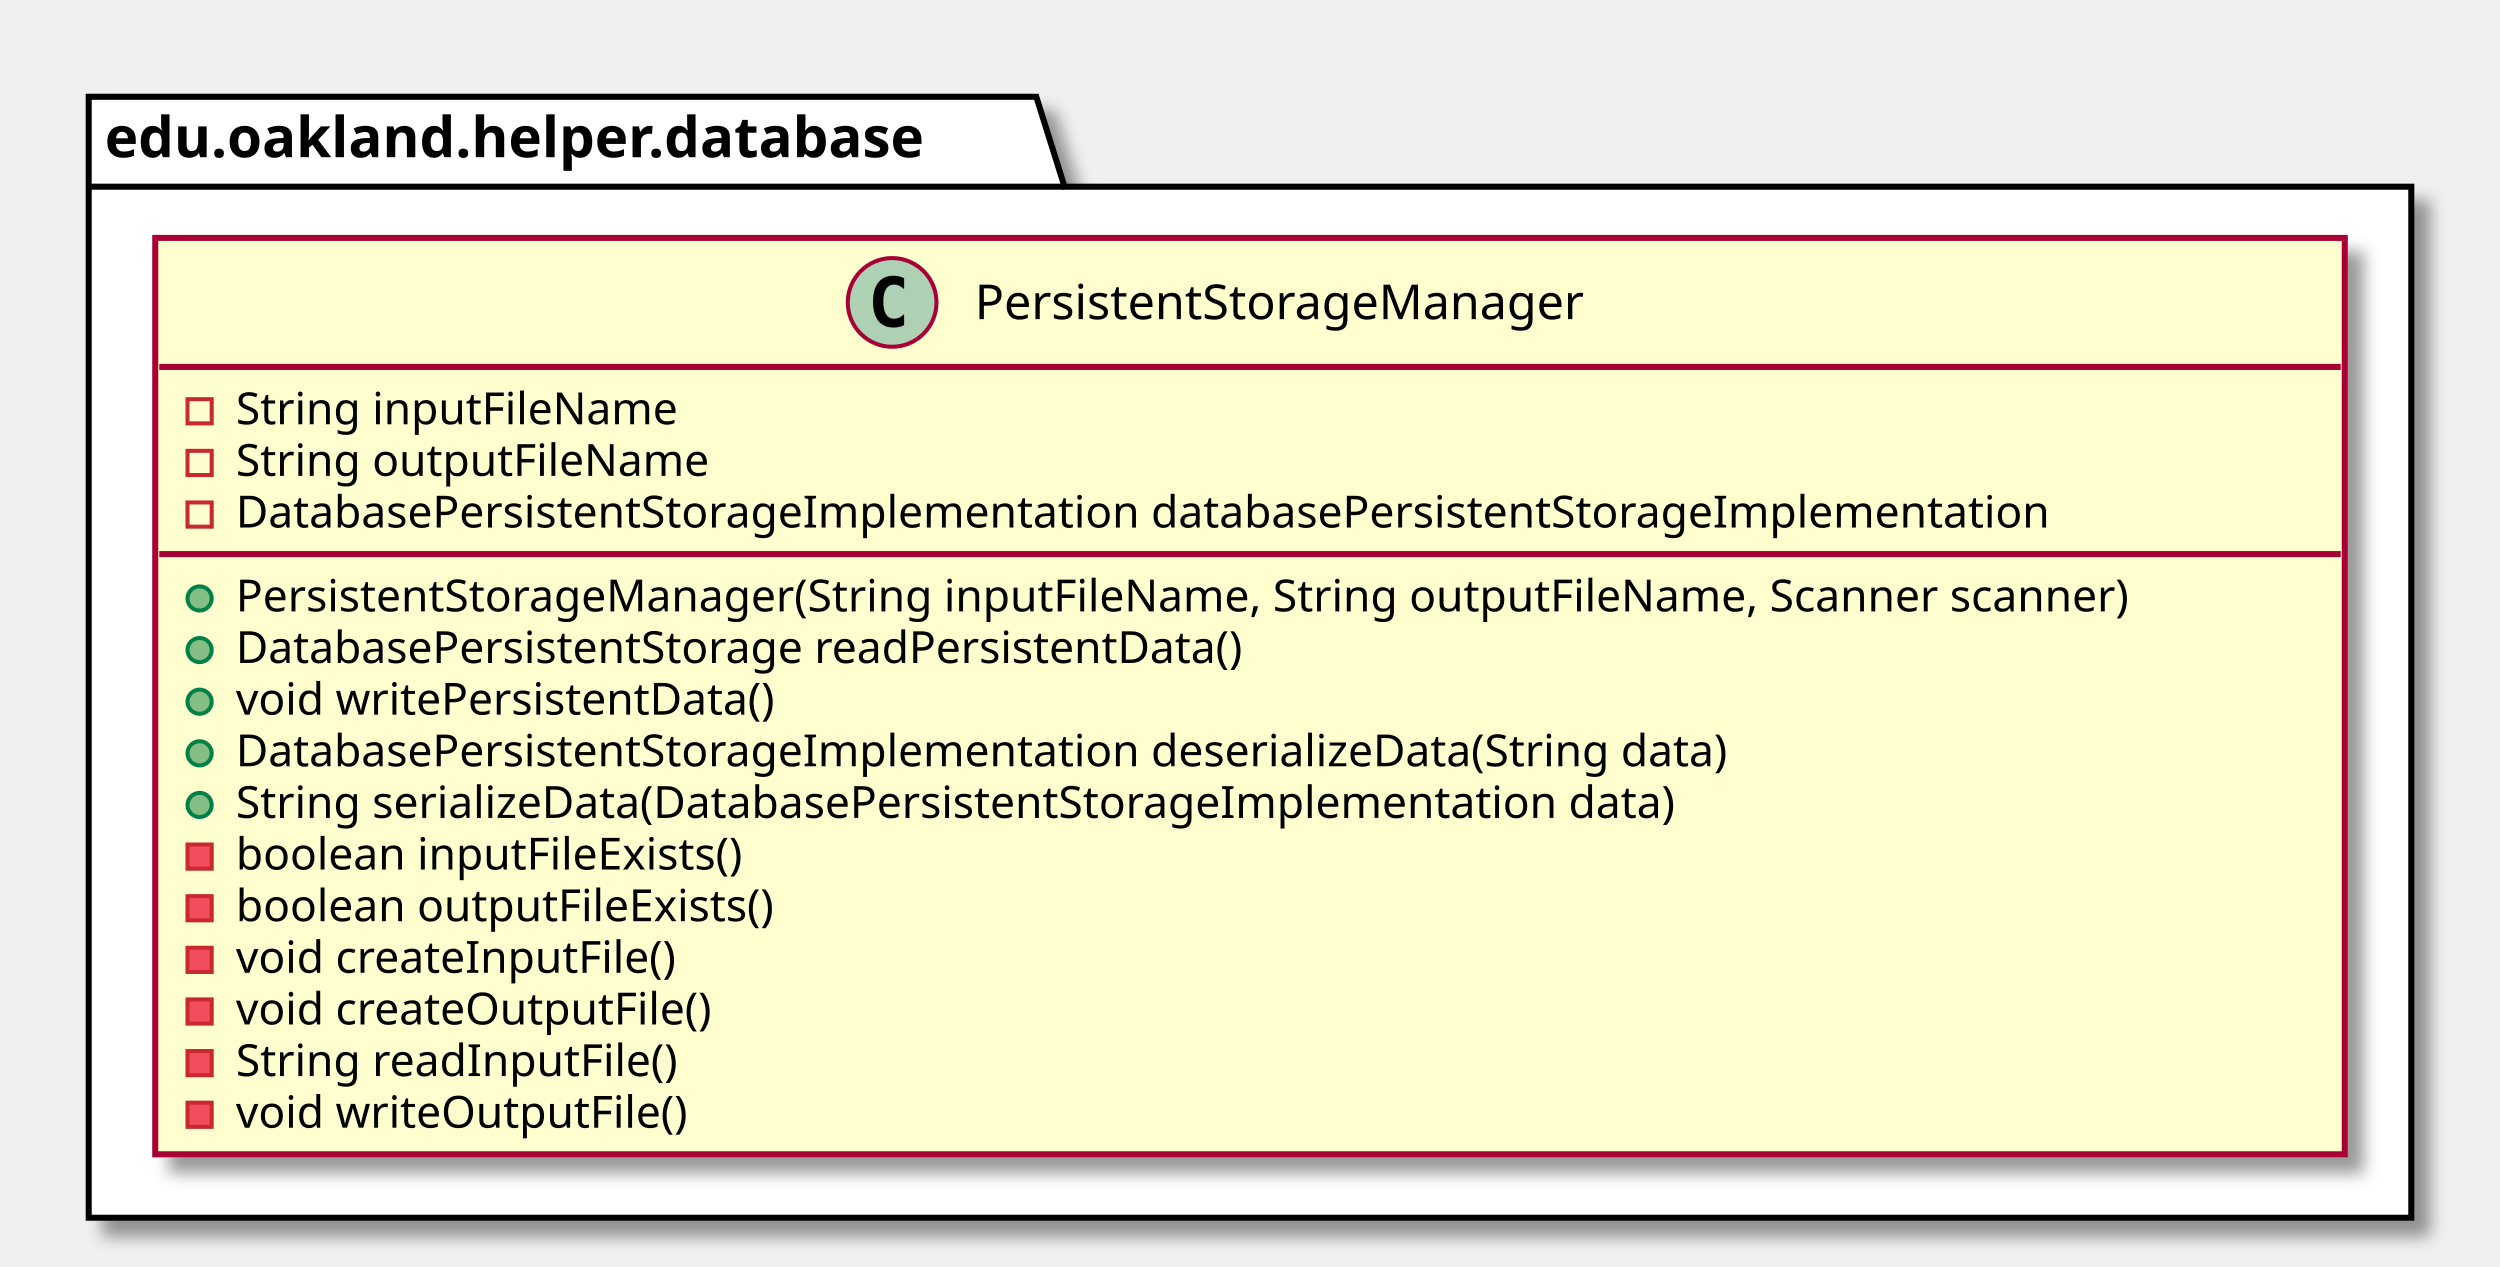
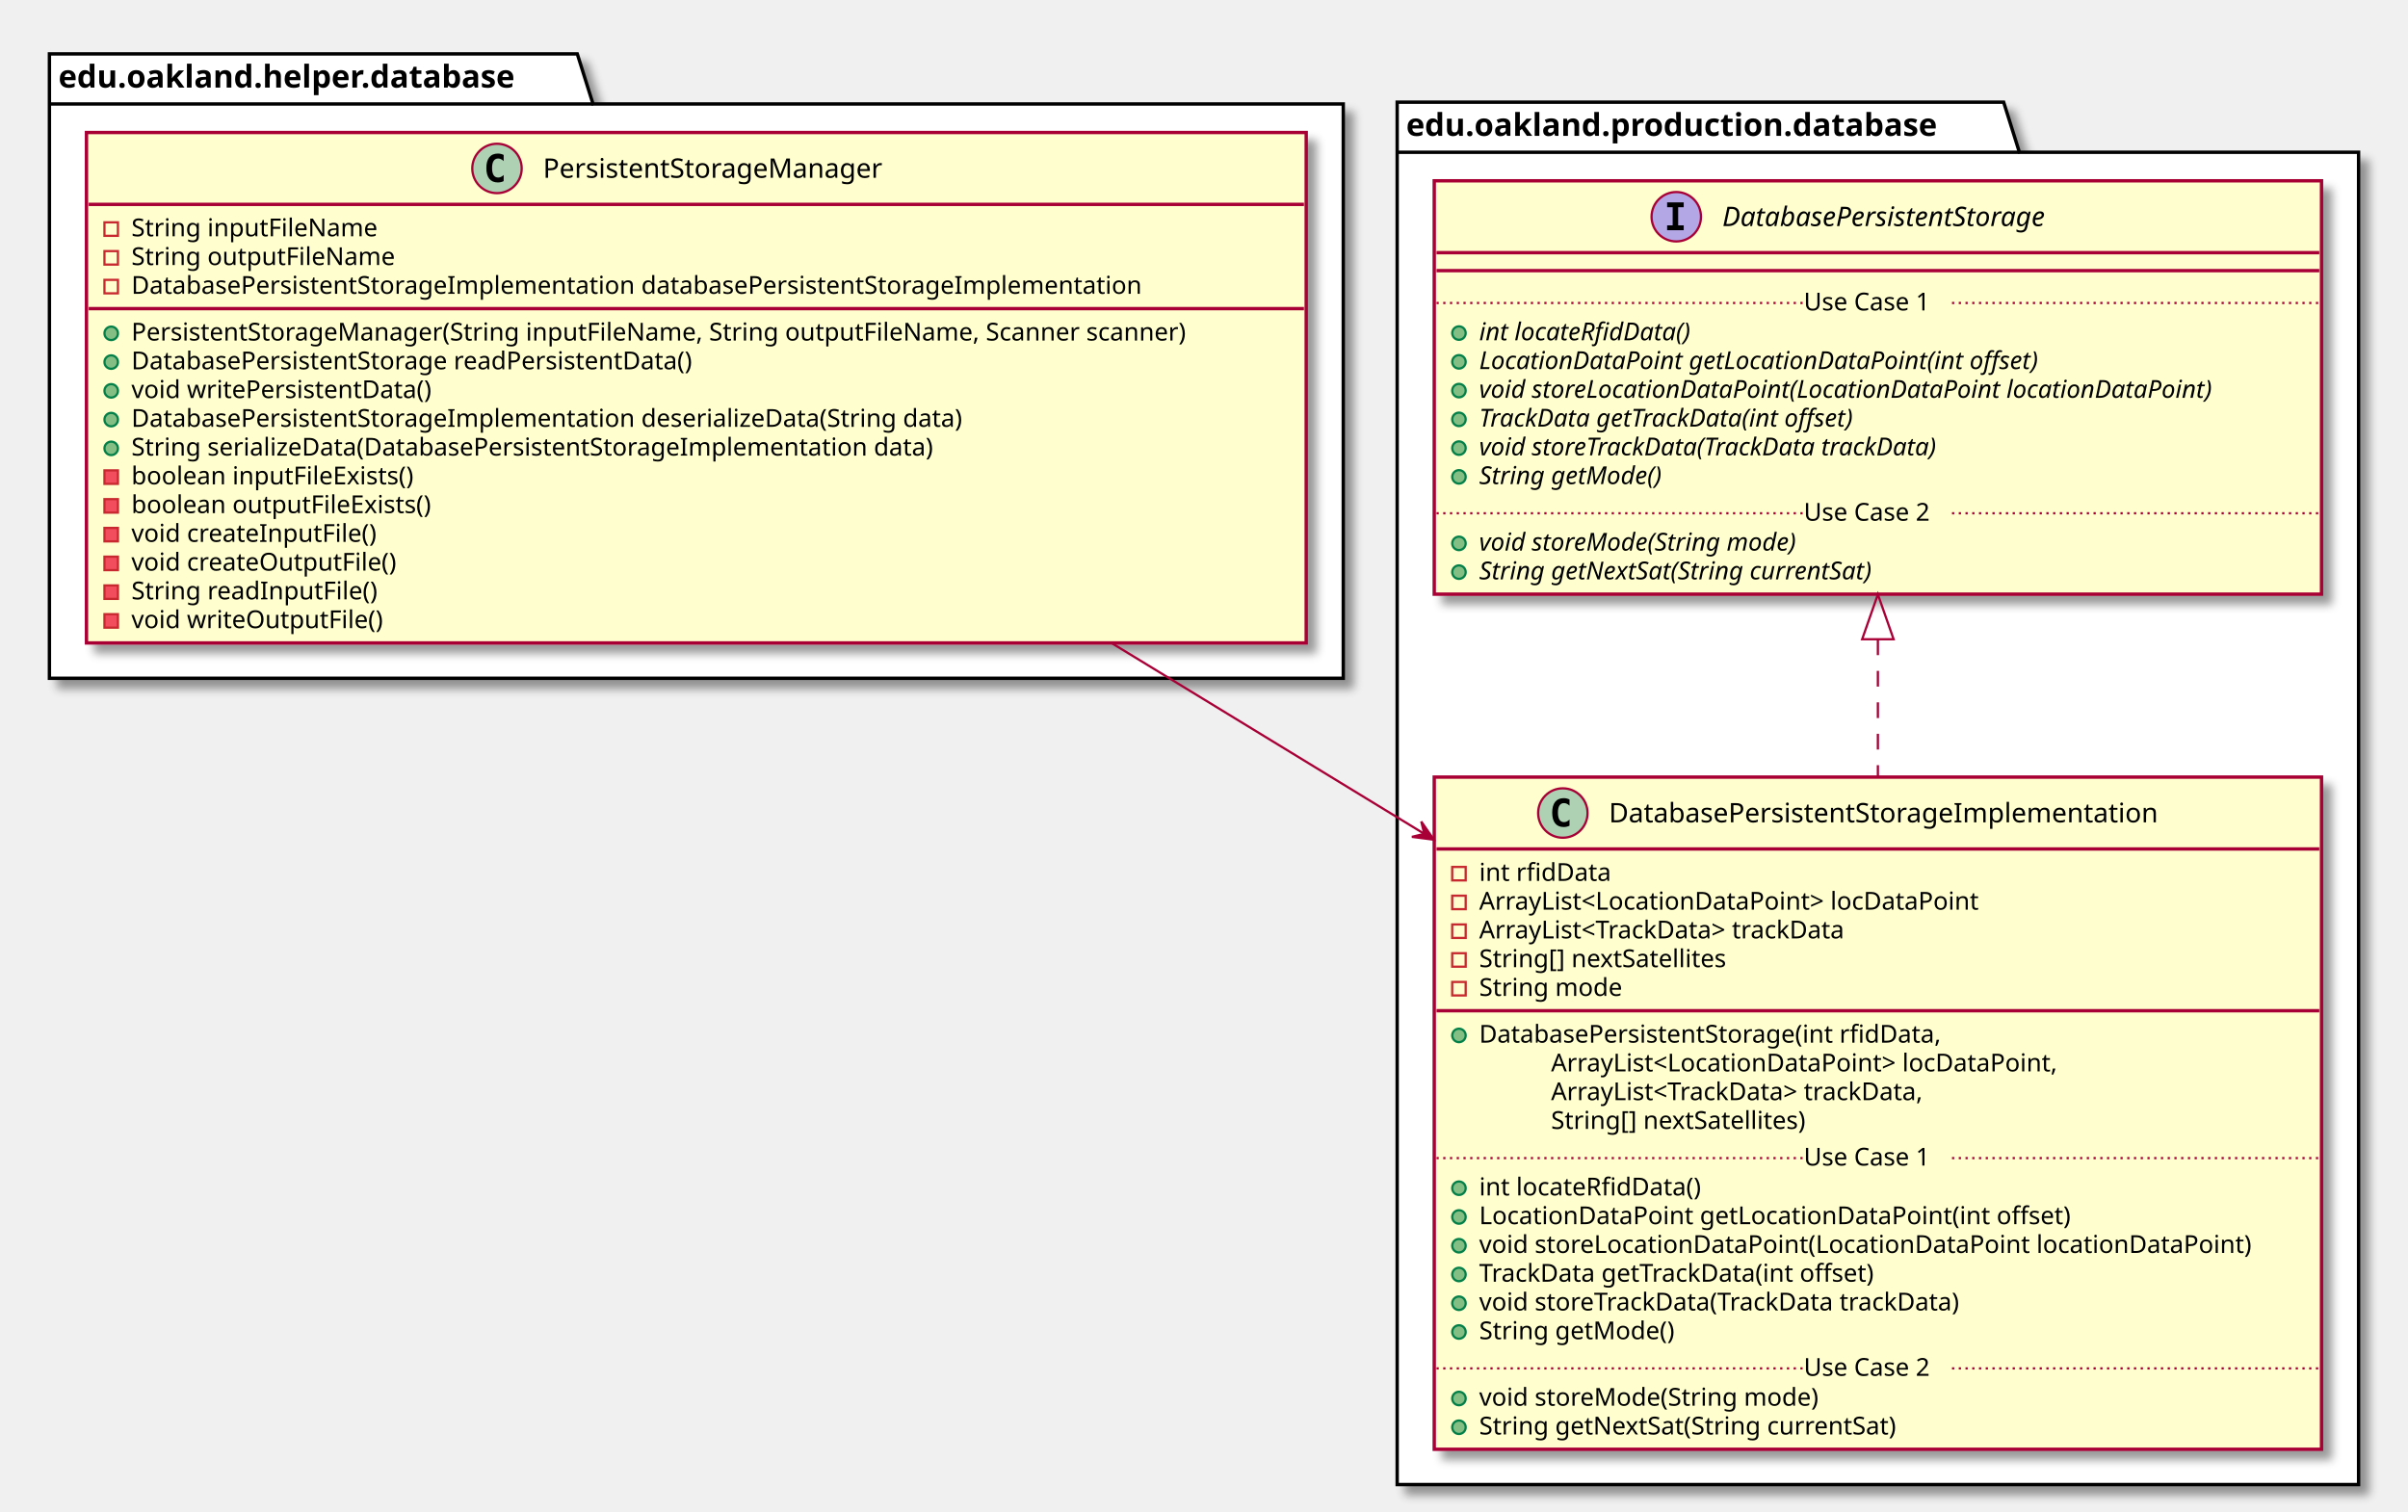
- <svg xmlns="http://www.w3.org/2000/svg" contentScriptType="application/ecmascript" contentStyleType="text/css" height="314px" preserveAspectRatio="none" style="width:620px;height:314px;" version="1.1" viewBox="0 0 620 314" width="620px" zoomAndPan="magnify">
+ <svg xmlns="http://www.w3.org/2000/svg" contentScriptType="application/ecmascript" contentStyleType="text/css" height="673px" preserveAspectRatio="none" style="width:1072px;height:673px;" version="1.1" viewBox="0 0 1072 673" width="1072px" zoomAndPan="magnify">
  <defs>
-     <filter height="300%" id="f1wp6qooo6g23r" width="300%" x="-1" y="-1">
+     <filter height="300%" id="frxh0npzzmk6c" width="300%" x="-1" y="-1">
      <feGaussianBlur result="blurOut" stdDeviation="2.0" />
      <feColorMatrix in="blurOut" result="blurOut2" type="matrix" values="0 0 0 0 0 0 0 0 0 0 0 0 0 0 0 0 0 0 .4 0" />
      <feOffset dx="4.0" dy="4.0" in="blurOut2" result="blurOut3" />
      <feBlend in="SourceGraphic" in2="blurOut3" mode="normal" />
    </filter>
  </defs>
  <g>
-     <polygon fill="#FFFFFF" filter="url(#f1wp6qooo6g23r)" points="22,24,257,24,264,46.297,598,46.297,598,302,22,302,22,24" style="stroke: #000000; stroke-width: 1.5;" />
+     <polygon fill="#FFFFFF" filter="url(#frxh0npzzmk6c)" points="22,24,257,24,264,46.297,598,46.297,598,302,22,302,22,24" style="stroke: #000000; stroke-width: 1.5;" />
    <line style="stroke: #000000; stroke-width: 1.5;" x1="22" x2="264" y1="46.297" y2="46.297" />
    <text fill="#000000" font-family="sans-serif" font-size="14" font-weight="bold" lengthAdjust="spacingAndGlyphs" textLength="229" x="26" y="38.995">edu.oakland.helper.database</text>
-     <rect fill="#FEFECE" filter="url(#f1wp6qooo6g23r)" height="227.266" id="PersistentStorageManager" style="stroke: #A80036; stroke-width: 1.5;" width="543" x="38.5" y="59" />
+     <polygon fill="#FFFFFF" filter="url(#frxh0npzzmk6c)" points="622,45.5,892,45.5,899,67.797,1050,67.797,1050,661,622,661,622,45.5" style="stroke: #000000; stroke-width: 1.5;" />
+     <line style="stroke: #000000; stroke-width: 1.5;" x1="622" x2="899" y1="67.797" y2="67.797" />
+     <text fill="#000000" font-family="sans-serif" font-size="14" font-weight="bold" lengthAdjust="spacingAndGlyphs" textLength="264" x="626" y="60.495">edu.oakland.production.database</text>
+     <rect fill="#FEFECE" filter="url(#frxh0npzzmk6c)" height="227.266" id="PersistentStorageManager" style="stroke: #A80036; stroke-width: 1.5;" width="543" x="38.5" y="59" />
    <ellipse cx="221.25" cy="75" fill="#ADD1B2" rx="11" ry="11" style="stroke: #A80036; stroke-width: 1.0;" />
    <path d="M224.219,80.641 Q223.641,80.938 223,81.078 Q222.359,81.234 221.656,81.234 Q219.156,81.234 217.828,79.594 Q216.516,77.938 216.516,74.812 Q216.516,71.688 217.828,70.031 Q219.156,68.375 221.656,68.375 Q222.359,68.375 223,68.531 Q223.656,68.688 224.219,68.984 L224.219,71.703 Q223.594,71.125 223,70.859 Q222.406,70.578 221.781,70.578 Q220.438,70.578 219.75,71.656 Q219.062,72.719 219.062,74.812 Q219.062,76.906 219.75,77.984 Q220.438,79.047 221.781,79.047 Q222.406,79.047 223,78.781 Q223.594,78.5 224.219,77.922 L224.219,80.641 Z " />
    <text fill="#000000" font-family="sans-serif" font-size="12" lengthAdjust="spacingAndGlyphs" textLength="169" x="241.75" y="79.154">PersistentStorageManager</text>
    <line style="stroke: #A80036; stroke-width: 1.5;" x1="39.5" x2="580.5" y1="91" y2="91" />
    <rect fill="none" height="6" style="stroke: #C82930; stroke-width: 1.0;" width="6" x="46.5" y="99" />
    <text fill="#000000" font-family="sans-serif" font-size="11" lengthAdjust="spacingAndGlyphs" textLength="118" x="58.5" y="105.21">String inputFileName</text>
    <rect fill="none" height="6" style="stroke: #C82930; stroke-width: 1.0;" width="6" x="46.5" y="111.805" />
    <text fill="#000000" font-family="sans-serif" font-size="11" lengthAdjust="spacingAndGlyphs" textLength="126" x="58.5" y="118.015">String outputFileName</text>
    <rect fill="none" height="6" style="stroke: #C82930; stroke-width: 1.0;" width="6" x="46.5" y="124.609" />
    <text fill="#000000" font-family="sans-serif" font-size="11" lengthAdjust="spacingAndGlyphs" textLength="493" x="58.5" y="130.82">DatabasePersistentStorageImplementation databasePersistentStorageImplementation</text>
    <line style="stroke: #A80036; stroke-width: 1.5;" x1="39.5" x2="580.5" y1="137.414" y2="137.414" />
    <ellipse cx="49.5" cy="148.414" fill="#84BE84" rx="3" ry="3" style="stroke: #038048; stroke-width: 1.0;" />
    <text fill="#000000" font-family="sans-serif" font-size="11" lengthAdjust="spacingAndGlyphs" textLength="517" x="58.5" y="151.625">PersistentStorageManager(String inputFileName, String outputFileName, Scanner scanner)</text>
    <ellipse cx="49.5" cy="161.219" fill="#84BE84" rx="3" ry="3" style="stroke: #038048; stroke-width: 1.0;" />
    <text fill="#000000" font-family="sans-serif" font-size="11" lengthAdjust="spacingAndGlyphs" textLength="279" x="58.5" y="164.429">DatabasePersistentStorage readPersistentData()</text>
    <ellipse cx="49.5" cy="174.023" fill="#84BE84" rx="3" ry="3" style="stroke: #038048; stroke-width: 1.0;" />
    <text fill="#000000" font-family="sans-serif" font-size="11" lengthAdjust="spacingAndGlyphs" textLength="147" x="58.5" y="177.234">void writePersistentData()</text>
    <ellipse cx="49.5" cy="186.828" fill="#84BE84" rx="3" ry="3" style="stroke: #038048; stroke-width: 1.0;" />
    <text fill="#000000" font-family="sans-serif" font-size="11" lengthAdjust="spacingAndGlyphs" textLength="407" x="58.5" y="190.039">DatabasePersistentStorageImplementation deserializeData(String data)</text>
    <ellipse cx="49.5" cy="199.633" fill="#84BE84" rx="3" ry="3" style="stroke: #038048; stroke-width: 1.0;" />
    <text fill="#000000" font-family="sans-serif" font-size="11" lengthAdjust="spacingAndGlyphs" textLength="393" x="58.5" y="202.843">String serializeData(DatabasePersistentStorageImplementation data)</text>
    <rect fill="#F24D5C" height="6" style="stroke: #C82930; stroke-width: 1.0;" width="6" x="46.5" y="209.438" />
    <text fill="#000000" font-family="sans-serif" font-size="11" lengthAdjust="spacingAndGlyphs" textLength="138" x="58.5" y="215.648">boolean inputFileExists()</text>
    <rect fill="#F24D5C" height="6" style="stroke: #C82930; stroke-width: 1.0;" width="6" x="46.5" y="222.242" />
    <text fill="#000000" font-family="sans-serif" font-size="11" lengthAdjust="spacingAndGlyphs" textLength="146" x="58.5" y="228.453">boolean outputFileExists()</text>
    <rect fill="#F24D5C" height="6" style="stroke: #C82930; stroke-width: 1.0;" width="6" x="46.5" y="235.047" />
    <text fill="#000000" font-family="sans-serif" font-size="11" lengthAdjust="spacingAndGlyphs" textLength="118" x="58.5" y="241.257">void createInputFile()</text>
    <rect fill="#F24D5C" height="6" style="stroke: #C82930; stroke-width: 1.0;" width="6" x="46.5" y="247.852" />
    <text fill="#000000" font-family="sans-serif" font-size="11" lengthAdjust="spacingAndGlyphs" textLength="128" x="58.5" y="254.062">void createOutputFile()</text>
    <rect fill="#F24D5C" height="6" style="stroke: #C82930; stroke-width: 1.0;" width="6" x="46.5" y="260.656" />
    <text fill="#000000" font-family="sans-serif" font-size="11" lengthAdjust="spacingAndGlyphs" textLength="119" x="58.5" y="266.867">String readInputFile()</text>
    <rect fill="#F24D5C" height="6" style="stroke: #C82930; stroke-width: 1.0;" width="6" x="46.5" y="273.461" />
    <text fill="#000000" font-family="sans-serif" font-size="11" lengthAdjust="spacingAndGlyphs" textLength="120" x="58.5" y="279.671">void writeOutputFile()</text>
+     <rect fill="#FEFECE" filter="url(#frxh0npzzmk6c)" height="299.289" id="DatabasePersistentStorageImplementation" style="stroke: #A80036; stroke-width: 1.5;" width="395" x="638.5" y="346" />
+     <ellipse cx="695.75" cy="362" fill="#ADD1B2" rx="11" ry="11" style="stroke: #A80036; stroke-width: 1.0;" />
+     <path d="M698.719,367.641 Q698.141,367.938 697.5,368.078 Q696.859,368.234 696.156,368.234 Q693.656,368.234 692.328,366.594 Q691.016,364.938 691.016,361.812 Q691.016,358.688 692.328,357.031 Q693.656,355.375 696.156,355.375 Q696.859,355.375 697.5,355.531 Q698.156,355.688 698.719,355.984 L698.719,358.703 Q698.094,358.125 697.5,357.859 Q696.906,357.578 696.281,357.578 Q694.938,357.578 694.25,358.656 Q693.562,359.719 693.562,361.812 Q693.562,363.906 694.25,364.984 Q694.938,366.047 696.281,366.047 Q696.906,366.047 697.5,365.781 Q698.094,365.5 698.719,364.922 L698.719,367.641 Z " />
+     <text fill="#000000" font-family="sans-serif" font-size="12" lengthAdjust="spacingAndGlyphs" textLength="272" x="716.25" y="366.154">DatabasePersistentStorageImplementation</text>
+     <line style="stroke: #A80036; stroke-width: 1.5;" x1="639.5" x2="1032.5" y1="378" y2="378" />
+     <rect fill="none" height="6" style="stroke: #C82930; stroke-width: 1.0;" width="6" x="646.5" y="386" />
+     <text fill="#000000" font-family="sans-serif" font-size="11" lengthAdjust="spacingAndGlyphs" textLength="63" x="658.5" y="392.21">int rfidData</text>
+     <rect fill="none" height="6" style="stroke: #C82930; stroke-width: 1.0;" width="6" x="646.5" y="398.805" />
+     <text fill="#000000" font-family="sans-serif" font-size="11" lengthAdjust="spacingAndGlyphs" textLength="243" x="658.5" y="405.015">ArrayList&lt;LocationDataPoint&gt; locDataPoint</text>
+     <rect fill="none" height="6" style="stroke: #C82930; stroke-width: 1.0;" width="6" x="646.5" y="411.609" />
+     <text fill="#000000" font-family="sans-serif" font-size="11" lengthAdjust="spacingAndGlyphs" textLength="183" x="658.5" y="417.82">ArrayList&lt;TrackData&gt; trackData</text>
+     <rect fill="none" height="6" style="stroke: #C82930; stroke-width: 1.0;" width="6" x="646.5" y="424.414" />
+     <text fill="#000000" font-family="sans-serif" font-size="11" lengthAdjust="spacingAndGlyphs" textLength="123" x="658.5" y="430.625">String[] nextSatellites</text>
+     <rect fill="none" height="6" style="stroke: #C82930; stroke-width: 1.0;" width="6" x="646.5" y="437.219" />
+     <text fill="#000000" font-family="sans-serif" font-size="11" lengthAdjust="spacingAndGlyphs" textLength="70" x="658.5" y="443.429">String mode</text>
+     <line style="stroke: #A80036; stroke-width: 1.5;" x1="639.5" x2="1032.5" y1="450.023" y2="450.023" />
+     <ellipse cx="649.5" cy="461.023" fill="#84BE84" rx="3" ry="3" style="stroke: #038048; stroke-width: 1.0;" />
+     <text fill="#000000" font-family="sans-serif" font-size="11" lengthAdjust="spacingAndGlyphs" textLength="228" x="658.5" y="464.234">DatabasePersistentStorage(int rfidData,</text>
+     <text fill="#000000" font-family="sans-serif" font-size="11" lengthAdjust="spacingAndGlyphs" textLength="247" x="690.5" y="477.039">ArrayList&lt;LocationDataPoint&gt; locDataPoint,</text>
+     <text fill="#000000" font-family="sans-serif" font-size="11" lengthAdjust="spacingAndGlyphs" textLength="187" x="690.5" y="489.843">ArrayList&lt;TrackData&gt; trackData,</text>
+     <text fill="#000000" font-family="sans-serif" font-size="11" lengthAdjust="spacingAndGlyphs" textLength="127" x="690.5" y="502.648">String[] nextSatellites)</text>
+     <ellipse cx="649.5" cy="529.047" fill="#84BE84" rx="3" ry="3" style="stroke: #038048; stroke-width: 1.0;" />
+     <text fill="#000000" font-family="sans-serif" font-size="11" lengthAdjust="spacingAndGlyphs" textLength="107" x="658.5" y="532.257">int locateRfidData()</text>
+     <ellipse cx="649.5" cy="541.852" fill="#84BE84" rx="3" ry="3" style="stroke: #038048; stroke-width: 1.0;" />
+     <text fill="#000000" font-family="sans-serif" font-size="11" lengthAdjust="spacingAndGlyphs" textLength="283" x="658.5" y="545.062">LocationDataPoint getLocationDataPoint(int offset)</text>
+     <ellipse cx="649.5" cy="554.656" fill="#84BE84" rx="3" ry="3" style="stroke: #038048; stroke-width: 1.0;" />
+     <text fill="#000000" font-family="sans-serif" font-size="11" lengthAdjust="spacingAndGlyphs" textLength="369" x="658.5" y="557.867">void storeLocationDataPoint(LocationDataPoint locationDataPoint)</text>
+     <ellipse cx="649.5" cy="567.461" fill="#84BE84" rx="3" ry="3" style="stroke: #038048; stroke-width: 1.0;" />
+     <text fill="#000000" font-family="sans-serif" font-size="11" lengthAdjust="spacingAndGlyphs" textLength="195" x="658.5" y="570.671">TrackData getTrackData(int offset)</text>
+     <ellipse cx="649.5" cy="580.266" fill="#84BE84" rx="3" ry="3" style="stroke: #038048; stroke-width: 1.0;" />
+     <text fill="#000000" font-family="sans-serif" font-size="11" lengthAdjust="spacingAndGlyphs" textLength="237" x="658.5" y="583.476">void storeTrackData(TrackData trackData)</text>
+     <ellipse cx="649.5" cy="593.07" fill="#84BE84" rx="3" ry="3" style="stroke: #038048; stroke-width: 1.0;" />
+     <text fill="#000000" font-family="sans-serif" font-size="11" lengthAdjust="spacingAndGlyphs" textLength="94" x="658.5" y="596.281">String getMode()</text>
+     <line style="stroke: #A80036; stroke-width: 1.0; stroke-dasharray: 1.0,2.0;" x1="639.5" x2="803" y1="515.644" y2="515.644" />
+     <text fill="#000000" font-family="sans-serif" font-size="11" lengthAdjust="spacingAndGlyphs" textLength="66" x="803" y="518.953">Use Case 1</text>
+     <line style="stroke: #A80036; stroke-width: 1.0; stroke-dasharray: 1.0,2.0;" x1="869" x2="1032.5" y1="515.644" y2="515.644" />
+     <ellipse cx="649.5" cy="622.68" fill="#84BE84" rx="3" ry="3" style="stroke: #038048; stroke-width: 1.0;" />
+     <text fill="#000000" font-family="sans-serif" font-size="11" lengthAdjust="spacingAndGlyphs" textLength="165" x="658.5" y="625.89">void storeMode(String mode)</text>
+     <ellipse cx="649.5" cy="635.484" fill="#84BE84" rx="3" ry="3" style="stroke: #038048; stroke-width: 1.0;" />
+     <text fill="#000000" font-family="sans-serif" font-size="11" lengthAdjust="spacingAndGlyphs" textLength="206" x="658.5" y="638.695">String getNextSat(String currentSat)</text>
+     <line style="stroke: #A80036; stroke-width: 1.0; stroke-dasharray: 1.0,2.0;" x1="639.5" x2="803" y1="609.277" y2="609.277" />
+     <text fill="#000000" font-family="sans-serif" font-size="11" lengthAdjust="spacingAndGlyphs" textLength="66" x="803" y="612.585">Use Case 2</text>
+     <line style="stroke: #A80036; stroke-width: 1.0; stroke-dasharray: 1.0,2.0;" x1="869" x2="1032.5" y1="609.277" y2="609.277" />
+     <rect fill="#FEFECE" filter="url(#frxh0npzzmk6c)" height="184.047" id="DatabasePersistentStorage" style="stroke: #A80036; stroke-width: 1.5;" width="395" x="638.5" y="80.5" />
+     <ellipse cx="746.25" cy="96.5" fill="#B4A7E5" rx="11" ry="11" style="stroke: #A80036; stroke-width: 1.0;" />
+     <path d="M742.172,92.266 L742.172,90.109 L749.562,90.109 L749.562,92.266 L747.094,92.266 L747.094,100.344 L749.562,100.344 L749.562,102.5 L742.172,102.5 L742.172,100.344 L744.641,100.344 L744.641,92.266 L742.172,92.266 Z " />
+     <text fill="#000000" font-family="sans-serif" font-size="12" font-style="italic" lengthAdjust="spacingAndGlyphs" textLength="171" x="766.75" y="100.654">DatabasePersistentStorage</text>
+     <line style="stroke: #A80036; stroke-width: 1.5;" x1="639.5" x2="1032.5" y1="112.5" y2="112.5" />
+     <line style="stroke: #A80036; stroke-width: 1.5;" x1="639.5" x2="1032.5" y1="120.5" y2="120.5" />
+     <ellipse cx="649.5" cy="148.305" fill="#84BE84" rx="3" ry="3" style="stroke: #038048; stroke-width: 1.0;" />
+     <text fill="#000000" font-family="sans-serif" font-size="11" font-style="italic" lengthAdjust="spacingAndGlyphs" textLength="108" x="658.5" y="151.515">int locateRfidData()</text>
+     <ellipse cx="649.5" cy="161.109" fill="#84BE84" rx="3" ry="3" style="stroke: #038048; stroke-width: 1.0;" />
+     <text fill="#000000" font-family="sans-serif" font-size="11" font-style="italic" lengthAdjust="spacingAndGlyphs" textLength="282" x="658.5" y="164.32">LocationDataPoint getLocationDataPoint(int offset)</text>
+     <ellipse cx="649.5" cy="173.914" fill="#84BE84" rx="3" ry="3" style="stroke: #038048; stroke-width: 1.0;" />
+     <text fill="#000000" font-family="sans-serif" font-size="11" font-style="italic" lengthAdjust="spacingAndGlyphs" textLength="369" x="658.5" y="177.125">void storeLocationDataPoint(LocationDataPoint locationDataPoint)</text>
+     <ellipse cx="649.5" cy="186.719" fill="#84BE84" rx="3" ry="3" style="stroke: #038048; stroke-width: 1.0;" />
+     <text fill="#000000" font-family="sans-serif" font-size="11" font-style="italic" lengthAdjust="spacingAndGlyphs" textLength="194" x="658.5" y="189.929">TrackData getTrackData(int offset)</text>
+     <ellipse cx="649.5" cy="199.523" fill="#84BE84" rx="3" ry="3" style="stroke: #038048; stroke-width: 1.0;" />
+     <text fill="#000000" font-family="sans-serif" font-size="11" font-style="italic" lengthAdjust="spacingAndGlyphs" textLength="237" x="658.5" y="202.734">void storeTrackData(TrackData trackData)</text>
+     <ellipse cx="649.5" cy="212.328" fill="#84BE84" rx="3" ry="3" style="stroke: #038048; stroke-width: 1.0;" />
+     <text fill="#000000" font-family="sans-serif" font-size="11" font-style="italic" lengthAdjust="spacingAndGlyphs" textLength="93" x="658.5" y="215.539">String getMode()</text>
+     <line style="stroke: #A80036; stroke-width: 1.0; stroke-dasharray: 1.0,2.0;" x1="639.5" x2="803" y1="134.902" y2="134.902" />
+     <text fill="#000000" font-family="sans-serif" font-size="11" lengthAdjust="spacingAndGlyphs" textLength="66" x="803" y="138.21">Use Case 1</text>
+     <line style="stroke: #A80036; stroke-width: 1.0; stroke-dasharray: 1.0,2.0;" x1="869" x2="1032.5" y1="134.902" y2="134.902" />
+     <ellipse cx="649.5" cy="241.938" fill="#84BE84" rx="3" ry="3" style="stroke: #038048; stroke-width: 1.0;" />
+     <text fill="#000000" font-family="sans-serif" font-size="11" font-style="italic" lengthAdjust="spacingAndGlyphs" textLength="164" x="658.5" y="245.148">void storeMode(String mode)</text>
+     <ellipse cx="649.5" cy="254.742" fill="#84BE84" rx="3" ry="3" style="stroke: #038048; stroke-width: 1.0;" />
+     <text fill="#000000" font-family="sans-serif" font-size="11" font-style="italic" lengthAdjust="spacingAndGlyphs" textLength="203" x="658.5" y="257.953">String getNextSat(String currentSat)</text>
+     <line style="stroke: #A80036; stroke-width: 1.0; stroke-dasharray: 1.0,2.0;" x1="639.5" x2="803" y1="228.535" y2="228.535" />
+     <text fill="#000000" font-family="sans-serif" font-size="11" lengthAdjust="spacingAndGlyphs" textLength="66" x="803" y="231.843">Use Case 2</text>
+     <line style="stroke: #A80036; stroke-width: 1.0; stroke-dasharray: 1.0,2.0;" x1="869" x2="1032.5" y1="228.535" y2="228.535" />
+     <path d="M836,284.71 C836,304.41 836,325.21 836,345.76 " fill="none" id="DatabasePersistentStorage&lt;-DatabasePersistentStorageImplementation" style="stroke: #A80036; stroke-width: 1.0; stroke-dasharray: 7.0,7.0;" />
+     <polygon fill="none" points="829,284.63,836,264.63,843,284.63,829,284.63" style="stroke: #A80036; stroke-width: 1.0;" />
+     <path d="M494.71,286.22 C539.73,313.7 588.12,343.23 633.91,371.17 " fill="none" id="PersistentStorageManager-&gt;DatabasePersistentStorageImplementation" style="stroke: #A80036; stroke-width: 1.0;" />
+     <polygon fill="#A80036" points="638.33,373.87,632.722,365.774,634.059,371.27,628.562,372.607,638.33,373.87" style="stroke: #A80036; stroke-width: 1.0;" />
  </g>
</svg>
